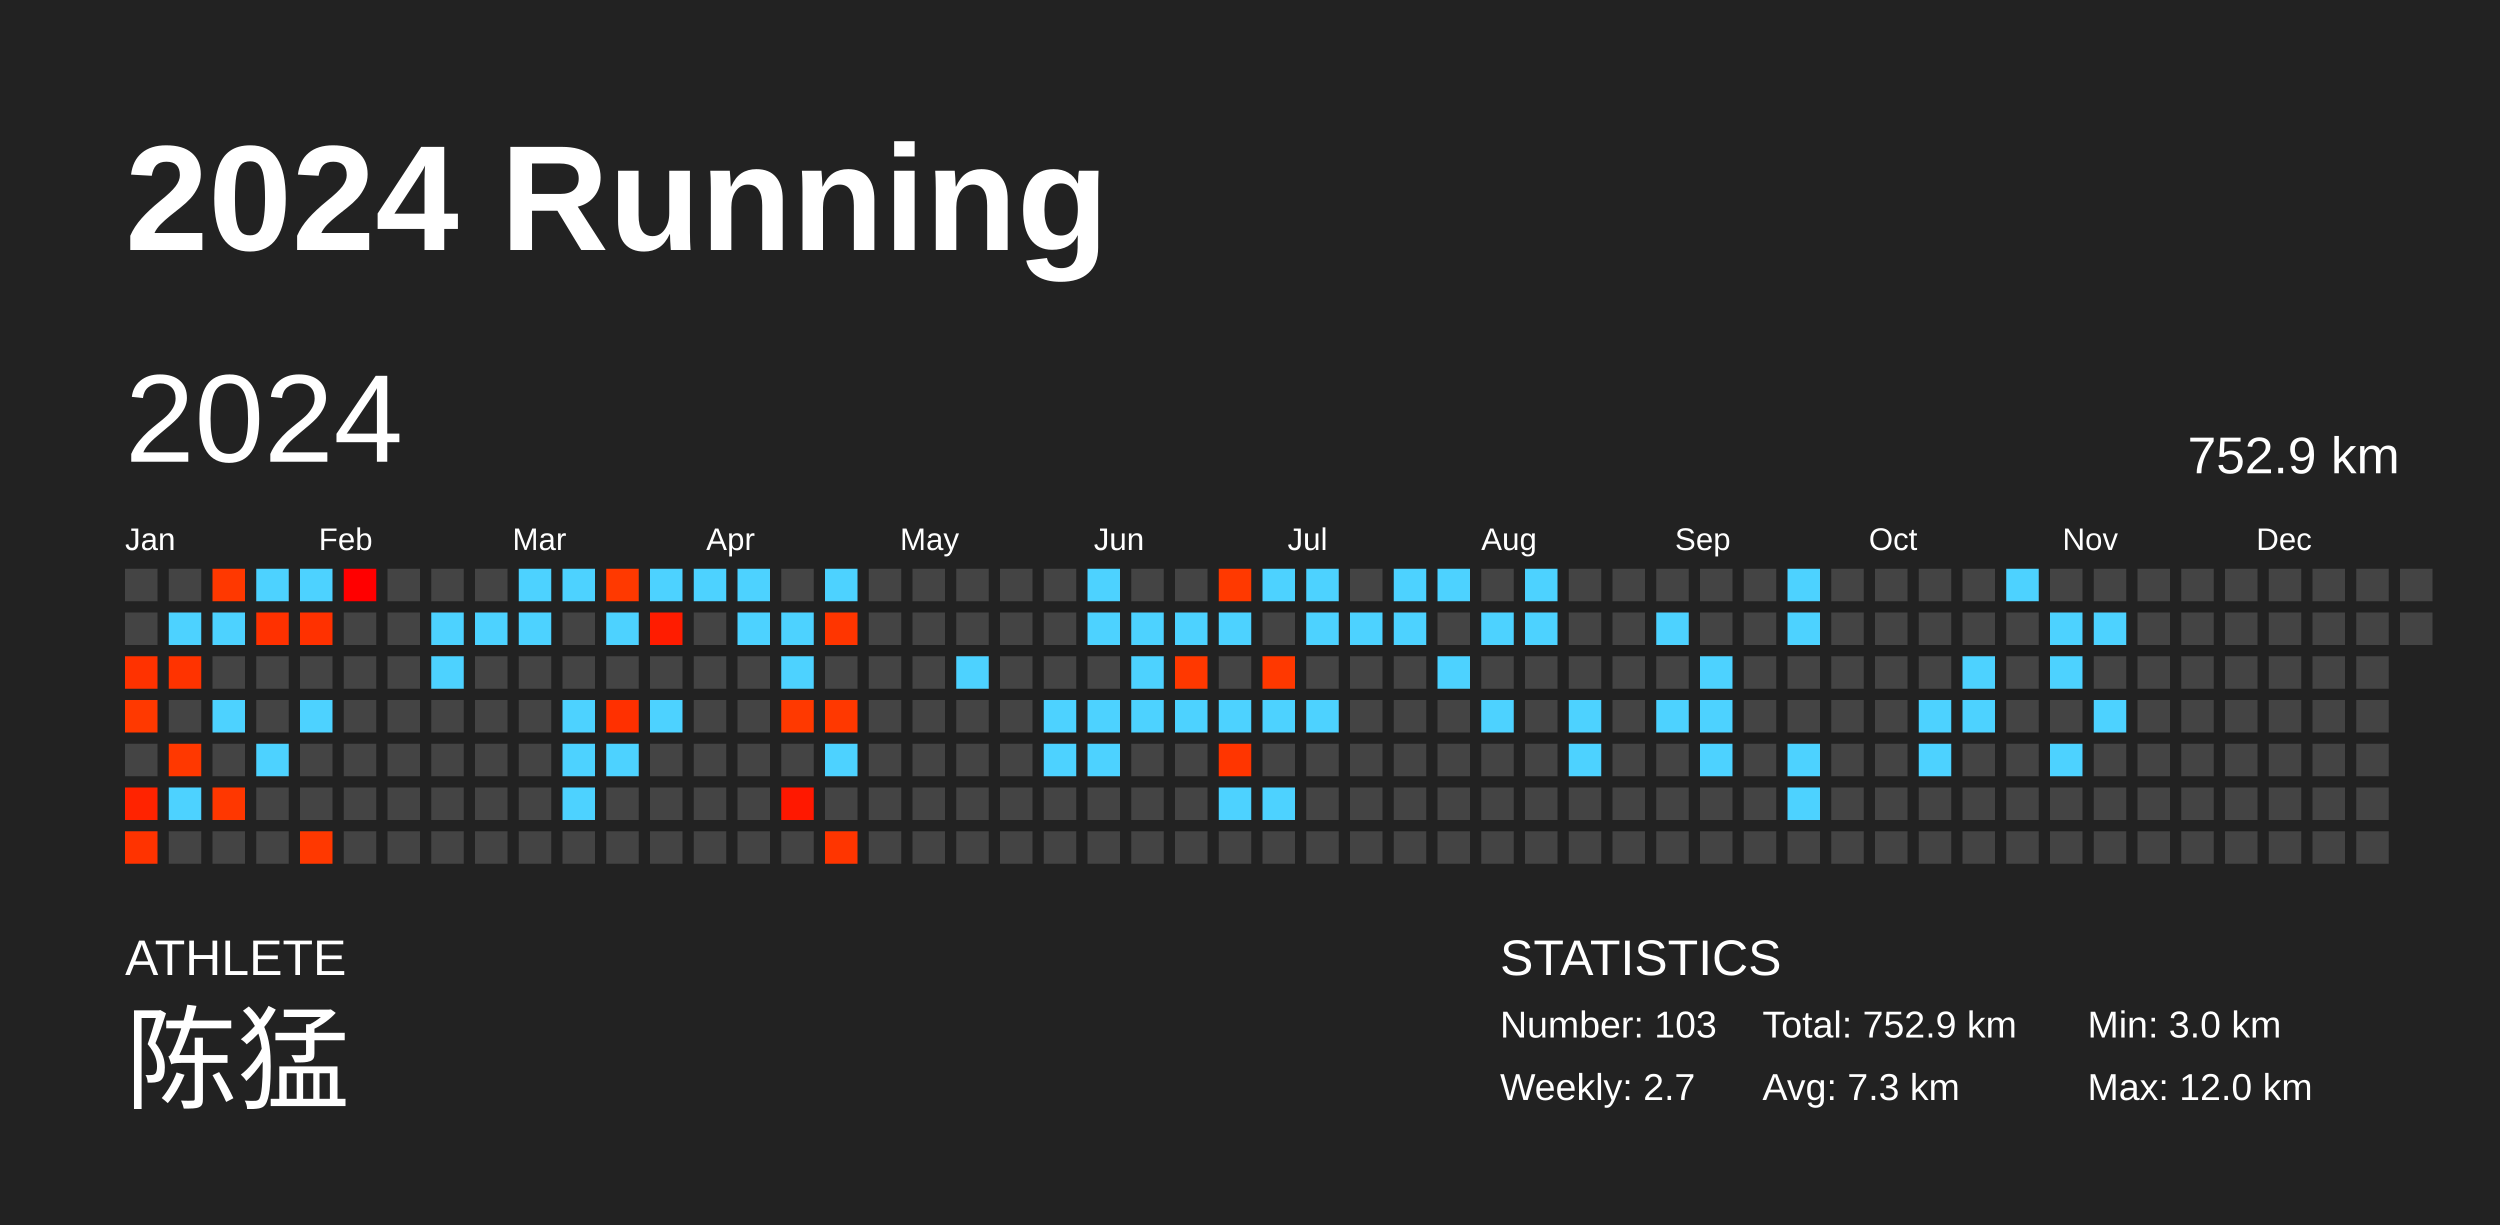
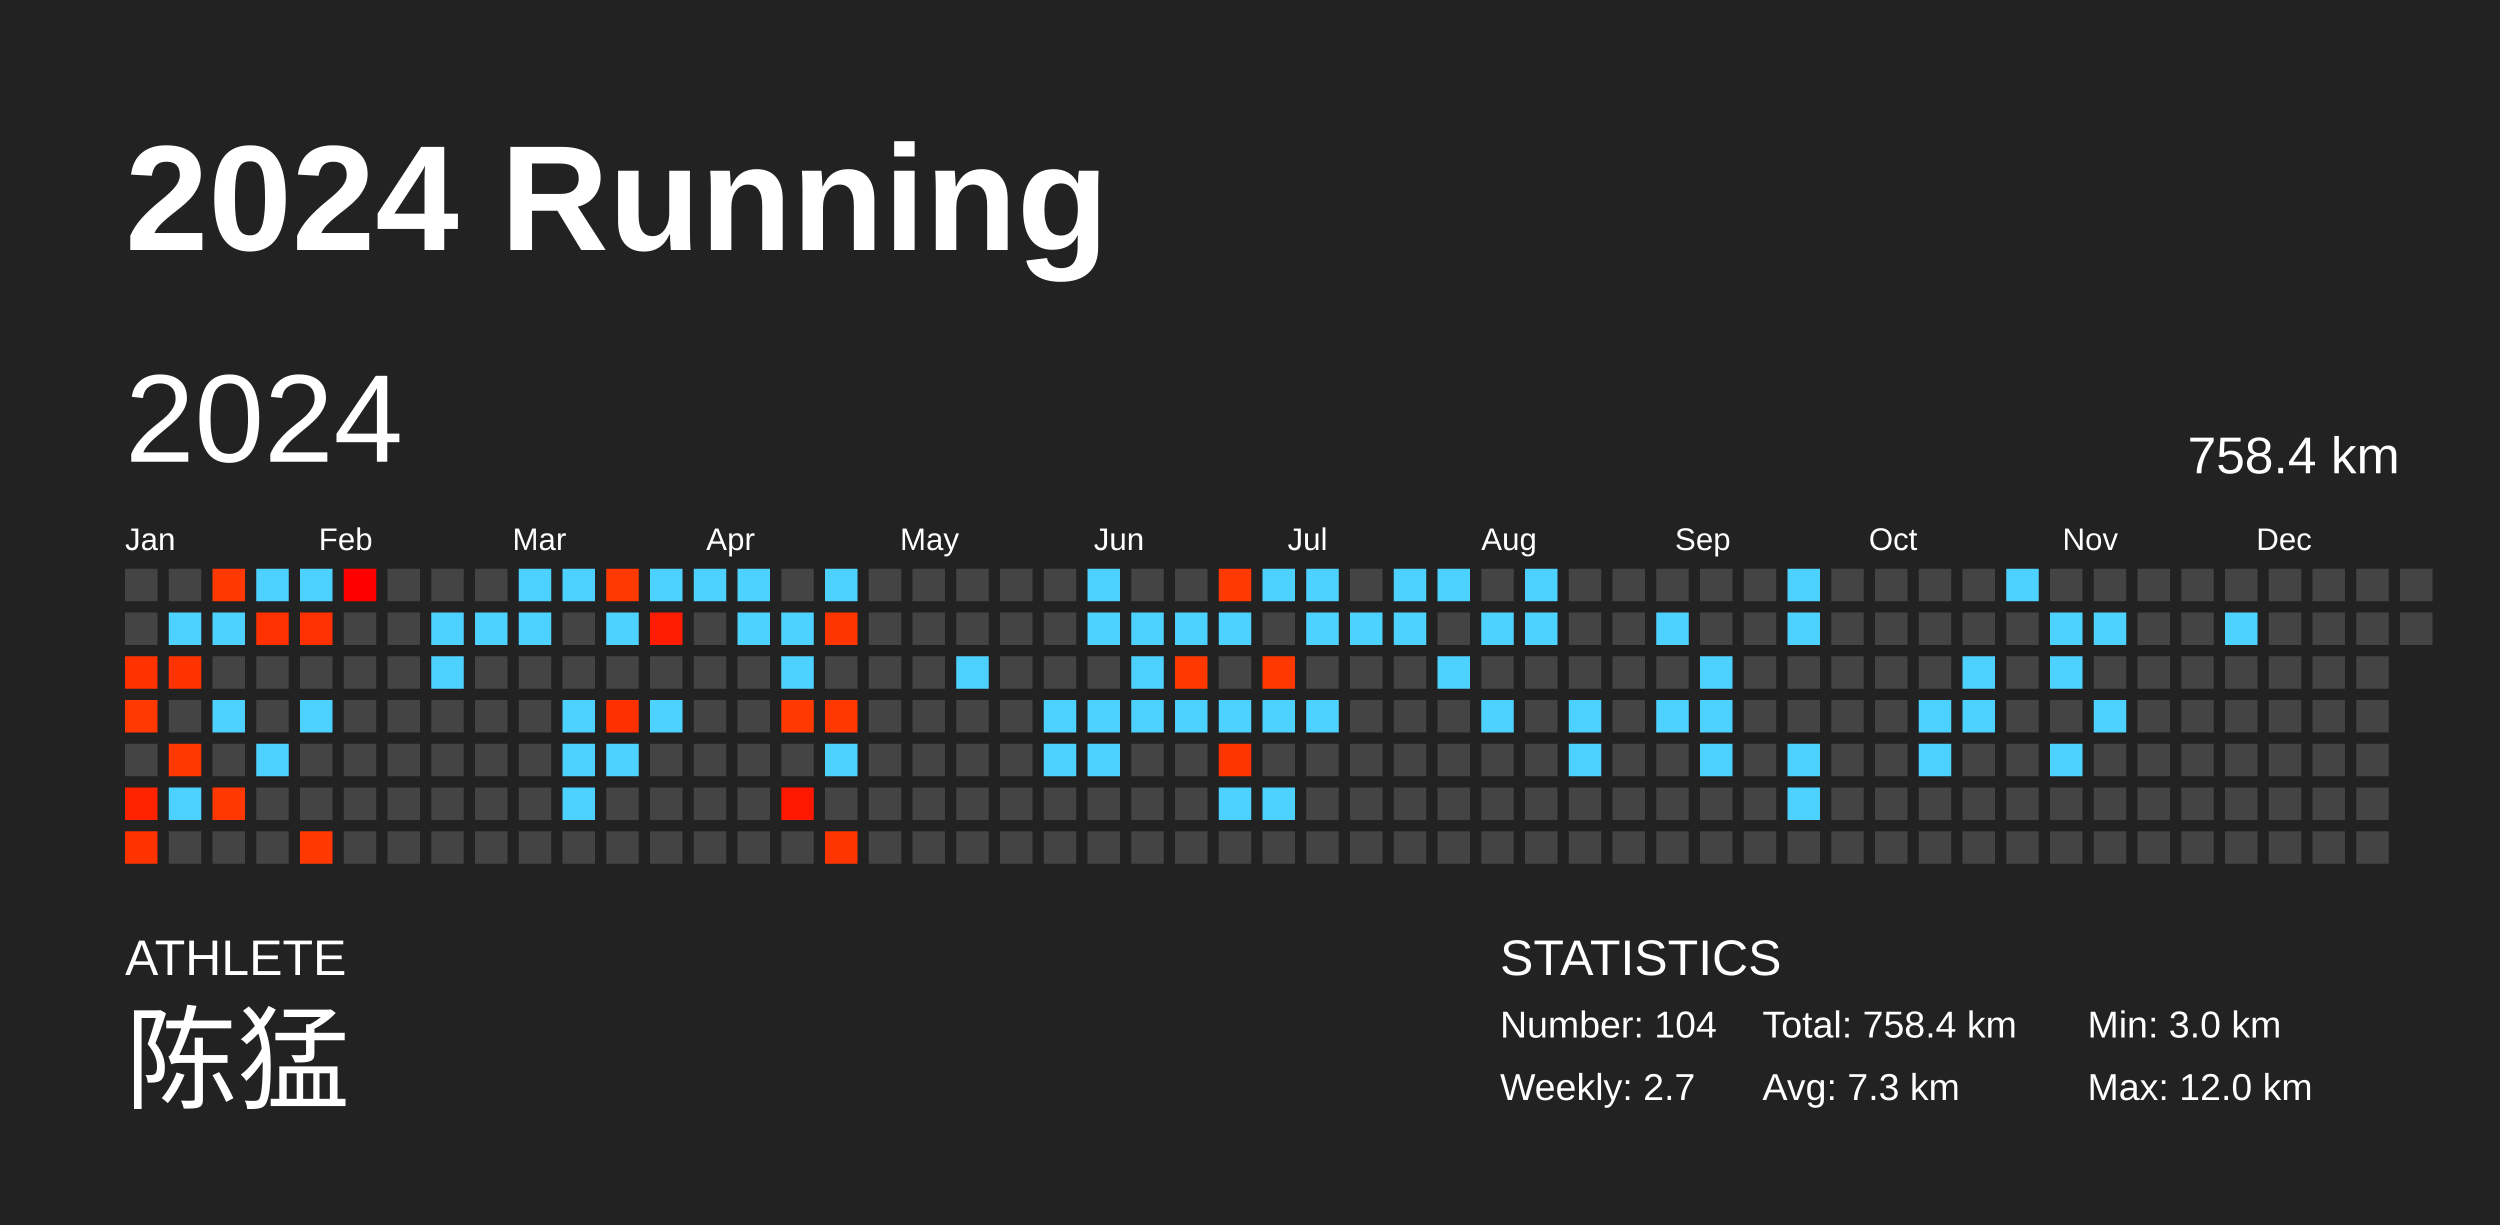
<svg xmlns="http://www.w3.org/2000/svg" baseProfile="full" height="98mm" version="1.1" viewBox="0,0,200,98" width="200mm">
  <defs />
  <rect fill="#222222" height="98" width="200" x="0" y="0" />
  <text fill="#FFFFFF" style="font-size:12px; font-family:Arial; font-weight:bold;" x="10" y="20">2024 Running</text>
  <text fill="#FFFFFF" style="font-size:4px; font-family:Arial" x="10" y="78">ATHLETE</text>
  <text fill="#FFFFFF" style="font-size:9px; font-family:Arial" x="10" y="88">陈猛</text>
  <text fill="#FFFFFF" style="font-size:4px; font-family:Arial" x="120" y="78">STATISTICS</text>
-   <text fill="#FFFFFF" style="font-size:3px; font-family:Arial" x="120" y="83">Number: 103</text>
+   <text fill="#FFFFFF" style="font-size:3px; font-family:Arial" x="120" y="83">Number: 104</text>
  <text fill="#FFFFFF" style="font-size:3px; font-family:Arial" x="120" y="88">Weekly: 2.7</text>
-   <text fill="#FFFFFF" style="font-size:3px; font-family:Arial" x="141" y="83">Total: 752.9 km</text>
+   <text fill="#FFFFFF" style="font-size:3px; font-family:Arial" x="141" y="83">Total: 758.4 km</text>
  <text fill="#FFFFFF" style="font-size:3px; font-family:Arial" x="141" y="88">Avg: 7.3 km</text>
  <text fill="#FFFFFF" style="font-size:3px; font-family:Arial" x="167" y="83">Min: 3.0 km</text>
  <text fill="#FFFFFF" style="font-size:3px; font-family:Arial" x="167" y="88">Max: 12.0 km</text>
  <text dominant-baseline="hanging" fill="#FFFFFF" style="font-size:10.0px; font-family:Arial;" x="10" y="30">2024</text>
-   <text dominant-baseline="hanging" fill="#FFFFFF" style="font-size:4.125px; font-family:Arial;" x="175" y="35">752.9 km</text>
+   <text dominant-baseline="hanging" fill="#FFFFFF" style="font-size:4.125px; font-family:Arial;" x="175" y="35">758.4 km</text>
  <text fill="#FFFFFF" style="font-size:2.5px; font-family:Arial" x="10.0" y="44">Jan</text>
  <text fill="#FFFFFF" style="font-size:2.5px; font-family:Arial" x="25.5" y="44">Feb</text>
  <text fill="#FFFFFF" style="font-size:2.5px; font-family:Arial" x="41.0" y="44">Mar</text>
  <text fill="#FFFFFF" style="font-size:2.5px; font-family:Arial" x="56.5" y="44">Apr</text>
  <text fill="#FFFFFF" style="font-size:2.5px; font-family:Arial" x="72.0" y="44">May</text>
  <text fill="#FFFFFF" style="font-size:2.5px; font-family:Arial" x="87.5" y="44">Jun</text>
  <text fill="#FFFFFF" style="font-size:2.5px; font-family:Arial" x="103.0" y="44">Jul</text>
  <text fill="#FFFFFF" style="font-size:2.5px; font-family:Arial" x="118.5" y="44">Aug</text>
  <text fill="#FFFFFF" style="font-size:2.5px; font-family:Arial" x="134.0" y="44">Sep</text>
  <text fill="#FFFFFF" style="font-size:2.5px; font-family:Arial" x="149.5" y="44">Oct</text>
  <text fill="#FFFFFF" style="font-size:2.5px; font-family:Arial" x="165.0" y="44">Nov</text>
  <text fill="#FFFFFF" style="font-size:2.5px; font-family:Arial" x="180.5" y="44">Dec</text>
  <rect fill="#444444" height="2.6" width="2.6" x="10.0" y="45.5" />
  <rect fill="#444444" height="2.6" width="2.6" x="10.0" y="49.0" />
  <rect fill="#ff3200" height="2.6" width="2.6" x="10.0" y="52.5" />
  <rect fill="#ff3900" height="2.6" width="2.6" x="10.0" y="56.0" />
  <rect fill="#444444" height="2.6" width="2.6" x="10.0" y="59.5" />
  <rect fill="#ff2300" height="2.6" width="2.6" x="10.0" y="63.0" />
  <rect fill="#ff3300" height="2.6" width="2.6" x="10.0" y="66.5" />
  <rect fill="#444444" height="2.6" width="2.6" x="13.5" y="45.5" />
  <rect fill="#4dd2ff" height="2.6" width="2.6" x="13.5" y="49.0" />
  <rect fill="#ff3300" height="2.6" width="2.6" x="13.5" y="52.5" />
  <rect fill="#444444" height="2.6" width="2.6" x="13.5" y="56.0" />
  <rect fill="#ff3800" height="2.6" width="2.6" x="13.5" y="59.5" />
  <rect fill="#4dd2ff" height="2.6" width="2.6" x="13.5" y="63.0" />
  <rect fill="#444444" height="2.6" width="2.6" x="13.5" y="66.5" />
  <rect fill="#ff3800" height="2.6" width="2.6" x="17.0" y="45.5" />
  <rect fill="#4dd2ff" height="2.6" width="2.6" x="17.0" y="49.0" />
  <rect fill="#444444" height="2.6" width="2.6" x="17.0" y="52.5" />
  <rect fill="#4dd2ff" height="2.6" width="2.6" x="17.0" y="56.0" />
  <rect fill="#444444" height="2.6" width="2.6" x="17.0" y="59.5" />
  <rect fill="#ff3700" height="2.6" width="2.6" x="17.0" y="63.0" />
  <rect fill="#444444" height="2.6" width="2.6" x="17.0" y="66.5" />
  <rect fill="#4dd2ff" height="2.6" width="2.6" x="20.5" y="45.5" />
  <rect fill="#ff3100" height="2.6" width="2.6" x="20.5" y="49.0" />
  <rect fill="#444444" height="2.6" width="2.6" x="20.5" y="52.5" />
  <rect fill="#444444" height="2.6" width="2.6" x="20.5" y="56.0" />
  <rect fill="#4dd2ff" height="2.6" width="2.6" x="20.5" y="59.5" />
  <rect fill="#444444" height="2.6" width="2.6" x="20.5" y="63.0" />
  <rect fill="#444444" height="2.6" width="2.6" x="20.5" y="66.5" />
  <rect fill="#4dd2ff" height="2.6" width="2.6" x="24.0" y="45.5" />
  <rect fill="#ff3100" height="2.6" width="2.6" x="24.0" y="49.0" />
  <rect fill="#444444" height="2.6" width="2.6" x="24.0" y="52.5" />
  <rect fill="#4dd2ff" height="2.6" width="2.6" x="24.0" y="56.0" />
  <rect fill="#444444" height="2.6" width="2.6" x="24.0" y="59.5" />
  <rect fill="#444444" height="2.6" width="2.6" x="24.0" y="63.0" />
  <rect fill="#ff3800" height="2.6" width="2.6" x="24.0" y="66.5" />
  <rect fill="#ff0000" height="2.6" width="2.6" x="27.5" y="45.5" />
  <rect fill="#444444" height="2.6" width="2.6" x="27.5" y="49.0" />
  <rect fill="#444444" height="2.6" width="2.6" x="27.5" y="52.5" />
  <rect fill="#444444" height="2.6" width="2.6" x="27.5" y="56.0" />
  <rect fill="#444444" height="2.6" width="2.6" x="27.5" y="59.5" />
  <rect fill="#444444" height="2.6" width="2.6" x="27.5" y="63.0" />
  <rect fill="#444444" height="2.6" width="2.6" x="27.5" y="66.5" />
  <rect fill="#444444" height="2.6" width="2.6" x="31.0" y="45.5" />
  <rect fill="#444444" height="2.6" width="2.6" x="31.0" y="49.0" />
  <rect fill="#444444" height="2.6" width="2.6" x="31.0" y="52.5" />
  <rect fill="#444444" height="2.6" width="2.6" x="31.0" y="56.0" />
  <rect fill="#444444" height="2.6" width="2.6" x="31.0" y="59.5" />
  <rect fill="#444444" height="2.6" width="2.6" x="31.0" y="63.0" />
  <rect fill="#444444" height="2.6" width="2.6" x="31.0" y="66.5" />
  <rect fill="#444444" height="2.6" width="2.6" x="34.5" y="45.5" />
  <rect fill="#4dd2ff" height="2.6" width="2.6" x="34.5" y="49.0" />
  <rect fill="#4dd2ff" height="2.6" width="2.6" x="34.5" y="52.5" />
  <rect fill="#444444" height="2.6" width="2.6" x="34.5" y="56.0" />
  <rect fill="#444444" height="2.6" width="2.6" x="34.5" y="59.5" />
  <rect fill="#444444" height="2.6" width="2.6" x="34.5" y="63.0" />
  <rect fill="#444444" height="2.6" width="2.6" x="34.5" y="66.5" />
  <rect fill="#444444" height="2.6" width="2.6" x="38.0" y="45.5" />
  <rect fill="#4dd2ff" height="2.6" width="2.6" x="38.0" y="49.0" />
  <rect fill="#444444" height="2.6" width="2.6" x="38.0" y="52.5" />
  <rect fill="#444444" height="2.6" width="2.6" x="38.0" y="56.0" />
  <rect fill="#444444" height="2.6" width="2.6" x="38.0" y="59.5" />
  <rect fill="#444444" height="2.6" width="2.6" x="38.0" y="63.0" />
  <rect fill="#444444" height="2.6" width="2.6" x="38.0" y="66.5" />
  <rect fill="#4dd2ff" height="2.6" width="2.6" x="41.5" y="45.5" />
  <rect fill="#4dd2ff" height="2.6" width="2.6" x="41.5" y="49.0" />
  <rect fill="#444444" height="2.6" width="2.6" x="41.5" y="52.5" />
  <rect fill="#444444" height="2.6" width="2.6" x="41.5" y="56.0" />
  <rect fill="#444444" height="2.6" width="2.6" x="41.5" y="59.5" />
  <rect fill="#444444" height="2.6" width="2.6" x="41.5" y="63.0" />
  <rect fill="#444444" height="2.6" width="2.6" x="41.5" y="66.5" />
  <rect fill="#4dd2ff" height="2.6" width="2.6" x="45.0" y="45.5" />
  <rect fill="#444444" height="2.6" width="2.6" x="45.0" y="49.0" />
  <rect fill="#444444" height="2.6" width="2.6" x="45.0" y="52.5" />
  <rect fill="#4dd2ff" height="2.6" width="2.6" x="45.0" y="56.0" />
  <rect fill="#4dd2ff" height="2.6" width="2.6" x="45.0" y="59.5" />
  <rect fill="#4dd2ff" height="2.6" width="2.6" x="45.0" y="63.0" />
  <rect fill="#444444" height="2.6" width="2.6" x="45.0" y="66.5" />
  <rect fill="#ff3900" height="2.6" width="2.6" x="48.5" y="45.5" />
  <rect fill="#4dd2ff" height="2.6" width="2.6" x="48.5" y="49.0" />
  <rect fill="#444444" height="2.6" width="2.6" x="48.5" y="52.5" />
  <rect fill="#ff3000" height="2.6" width="2.6" x="48.5" y="56.0" />
  <rect fill="#4dd2ff" height="2.6" width="2.6" x="48.5" y="59.5" />
  <rect fill="#444444" height="2.6" width="2.6" x="48.5" y="63.0" />
  <rect fill="#444444" height="2.6" width="2.6" x="48.5" y="66.5" />
  <rect fill="#4dd2ff" height="2.6" width="2.6" x="52.0" y="45.5" />
  <rect fill="#ff1c00" height="2.6" width="2.6" x="52.0" y="49.0" />
  <rect fill="#444444" height="2.6" width="2.6" x="52.0" y="52.5" />
  <rect fill="#4dd2ff" height="2.6" width="2.6" x="52.0" y="56.0" />
  <rect fill="#444444" height="2.6" width="2.6" x="52.0" y="59.5" />
  <rect fill="#444444" height="2.6" width="2.6" x="52.0" y="63.0" />
  <rect fill="#444444" height="2.6" width="2.6" x="52.0" y="66.5" />
  <rect fill="#4dd2ff" height="2.6" width="2.6" x="55.5" y="45.5" />
  <rect fill="#444444" height="2.6" width="2.6" x="55.5" y="49.0" />
  <rect fill="#444444" height="2.6" width="2.6" x="55.5" y="52.5" />
  <rect fill="#444444" height="2.6" width="2.6" x="55.5" y="56.0" />
  <rect fill="#444444" height="2.6" width="2.6" x="55.5" y="59.5" />
  <rect fill="#444444" height="2.6" width="2.6" x="55.5" y="63.0" />
  <rect fill="#444444" height="2.6" width="2.6" x="55.5" y="66.5" />
  <rect fill="#4dd2ff" height="2.6" width="2.6" x="59.0" y="45.5" />
  <rect fill="#4dd2ff" height="2.6" width="2.6" x="59.0" y="49.0" />
  <rect fill="#444444" height="2.6" width="2.6" x="59.0" y="52.5" />
  <rect fill="#444444" height="2.6" width="2.6" x="59.0" y="56.0" />
  <rect fill="#444444" height="2.6" width="2.6" x="59.0" y="59.5" />
  <rect fill="#444444" height="2.6" width="2.6" x="59.0" y="63.0" />
  <rect fill="#444444" height="2.6" width="2.6" x="59.0" y="66.5" />
  <rect fill="#444444" height="2.6" width="2.6" x="62.5" y="45.5" />
  <rect fill="#4dd2ff" height="2.6" width="2.6" x="62.5" y="49.0" />
  <rect fill="#4dd2ff" height="2.6" width="2.6" x="62.5" y="52.5" />
  <rect fill="#ff3900" height="2.6" width="2.6" x="62.5" y="56.0" />
  <rect fill="#444444" height="2.6" width="2.6" x="62.5" y="59.5" />
  <rect fill="#ff1800" height="2.6" width="2.6" x="62.5" y="63.0" />
  <rect fill="#444444" height="2.6" width="2.6" x="62.5" y="66.5" />
  <rect fill="#4dd2ff" height="2.6" width="2.6" x="66.0" y="45.5" />
  <rect fill="#ff3500" height="2.6" width="2.6" x="66.0" y="49.0" />
  <rect fill="#444444" height="2.6" width="2.6" x="66.0" y="52.5" />
  <rect fill="#ff3800" height="2.6" width="2.6" x="66.0" y="56.0" />
  <rect fill="#4dd2ff" height="2.6" width="2.6" x="66.0" y="59.5" />
  <rect fill="#444444" height="2.6" width="2.6" x="66.0" y="63.0" />
  <rect fill="#ff3500" height="2.6" width="2.6" x="66.0" y="66.5" />
  <rect fill="#444444" height="2.6" width="2.6" x="69.5" y="45.5" />
  <rect fill="#444444" height="2.6" width="2.6" x="69.5" y="49.0" />
  <rect fill="#444444" height="2.6" width="2.6" x="69.5" y="52.5" />
  <rect fill="#444444" height="2.6" width="2.6" x="69.5" y="56.0" />
  <rect fill="#444444" height="2.6" width="2.6" x="69.5" y="59.5" />
  <rect fill="#444444" height="2.6" width="2.6" x="69.5" y="63.0" />
  <rect fill="#444444" height="2.6" width="2.6" x="69.5" y="66.5" />
  <rect fill="#444444" height="2.6" width="2.6" x="73.0" y="45.5" />
  <rect fill="#444444" height="2.6" width="2.6" x="73.0" y="49.0" />
  <rect fill="#444444" height="2.6" width="2.6" x="73.0" y="52.5" />
  <rect fill="#444444" height="2.6" width="2.6" x="73.0" y="56.0" />
  <rect fill="#444444" height="2.6" width="2.6" x="73.0" y="59.5" />
  <rect fill="#444444" height="2.6" width="2.6" x="73.0" y="63.0" />
  <rect fill="#444444" height="2.6" width="2.6" x="73.0" y="66.5" />
  <rect fill="#444444" height="2.6" width="2.6" x="76.5" y="45.5" />
  <rect fill="#444444" height="2.6" width="2.6" x="76.5" y="49.0" />
  <rect fill="#4dd2ff" height="2.6" width="2.6" x="76.5" y="52.5" />
  <rect fill="#444444" height="2.6" width="2.6" x="76.5" y="56.0" />
  <rect fill="#444444" height="2.6" width="2.6" x="76.5" y="59.5" />
  <rect fill="#444444" height="2.6" width="2.6" x="76.5" y="63.0" />
  <rect fill="#444444" height="2.6" width="2.6" x="76.5" y="66.5" />
  <rect fill="#444444" height="2.6" width="2.6" x="80.0" y="45.5" />
  <rect fill="#444444" height="2.6" width="2.6" x="80.0" y="49.0" />
  <rect fill="#444444" height="2.6" width="2.6" x="80.0" y="52.5" />
  <rect fill="#444444" height="2.6" width="2.6" x="80.0" y="56.0" />
  <rect fill="#444444" height="2.6" width="2.6" x="80.0" y="59.5" />
  <rect fill="#444444" height="2.6" width="2.6" x="80.0" y="63.0" />
  <rect fill="#444444" height="2.6" width="2.6" x="80.0" y="66.5" />
  <rect fill="#444444" height="2.6" width="2.6" x="83.5" y="45.5" />
  <rect fill="#444444" height="2.6" width="2.6" x="83.5" y="49.0" />
  <rect fill="#444444" height="2.6" width="2.6" x="83.5" y="52.5" />
  <rect fill="#4dd2ff" height="2.6" width="2.6" x="83.5" y="56.0" />
  <rect fill="#4dd2ff" height="2.6" width="2.6" x="83.5" y="59.5" />
  <rect fill="#444444" height="2.6" width="2.6" x="83.5" y="63.0" />
  <rect fill="#444444" height="2.6" width="2.6" x="83.5" y="66.5" />
  <rect fill="#4dd2ff" height="2.6" width="2.6" x="87.0" y="45.5" />
  <rect fill="#4dd2ff" height="2.6" width="2.6" x="87.0" y="49.0" />
  <rect fill="#444444" height="2.6" width="2.6" x="87.0" y="52.5" />
  <rect fill="#4dd2ff" height="2.6" width="2.6" x="87.0" y="56.0" />
  <rect fill="#4dd2ff" height="2.6" width="2.6" x="87.0" y="59.5" />
  <rect fill="#444444" height="2.6" width="2.6" x="87.0" y="63.0" />
  <rect fill="#444444" height="2.6" width="2.6" x="87.0" y="66.5" />
  <rect fill="#444444" height="2.6" width="2.6" x="90.5" y="45.5" />
  <rect fill="#4dd2ff" height="2.6" width="2.6" x="90.5" y="49.0" />
  <rect fill="#4dd2ff" height="2.6" width="2.6" x="90.5" y="52.5" />
  <rect fill="#4dd2ff" height="2.6" width="2.6" x="90.5" y="56.0" />
  <rect fill="#444444" height="2.6" width="2.6" x="90.5" y="59.5" />
  <rect fill="#444444" height="2.6" width="2.6" x="90.5" y="63.0" />
  <rect fill="#444444" height="2.6" width="2.6" x="90.5" y="66.5" />
  <rect fill="#444444" height="2.6" width="2.6" x="94.0" y="45.5" />
  <rect fill="#4dd2ff" height="2.6" width="2.6" x="94.0" y="49.0" />
  <rect fill="#ff3800" height="2.6" width="2.6" x="94.0" y="52.5" />
  <rect fill="#4dd2ff" height="2.6" width="2.6" x="94.0" y="56.0" />
  <rect fill="#444444" height="2.6" width="2.6" x="94.0" y="59.5" />
  <rect fill="#444444" height="2.6" width="2.6" x="94.0" y="63.0" />
  <rect fill="#444444" height="2.6" width="2.6" x="94.0" y="66.5" />
  <rect fill="#ff3900" height="2.6" width="2.6" x="97.5" y="45.5" />
  <rect fill="#4dd2ff" height="2.6" width="2.6" x="97.5" y="49.0" />
  <rect fill="#444444" height="2.6" width="2.6" x="97.5" y="52.5" />
  <rect fill="#4dd2ff" height="2.6" width="2.6" x="97.5" y="56.0" />
  <rect fill="#ff3500" height="2.6" width="2.6" x="97.5" y="59.5" />
  <rect fill="#4dd2ff" height="2.6" width="2.6" x="97.5" y="63.0" />
  <rect fill="#444444" height="2.6" width="2.6" x="97.5" y="66.5" />
  <rect fill="#4dd2ff" height="2.6" width="2.6" x="101.0" y="45.5" />
  <rect fill="#444444" height="2.6" width="2.6" x="101.0" y="49.0" />
  <rect fill="#ff3800" height="2.6" width="2.6" x="101.0" y="52.5" />
  <rect fill="#4dd2ff" height="2.6" width="2.6" x="101.0" y="56.0" />
  <rect fill="#444444" height="2.6" width="2.6" x="101.0" y="59.5" />
  <rect fill="#4dd2ff" height="2.6" width="2.6" x="101.0" y="63.0" />
  <rect fill="#444444" height="2.6" width="2.6" x="101.0" y="66.5" />
  <rect fill="#4dd2ff" height="2.6" width="2.6" x="104.5" y="45.5" />
  <rect fill="#4dd2ff" height="2.6" width="2.6" x="104.5" y="49.0" />
  <rect fill="#444444" height="2.6" width="2.6" x="104.5" y="52.5" />
  <rect fill="#4dd2ff" height="2.6" width="2.6" x="104.5" y="56.0" />
  <rect fill="#444444" height="2.6" width="2.6" x="104.5" y="59.5" />
  <rect fill="#444444" height="2.6" width="2.6" x="104.5" y="63.0" />
  <rect fill="#444444" height="2.6" width="2.6" x="104.5" y="66.5" />
  <rect fill="#444444" height="2.6" width="2.6" x="108.0" y="45.5" />
  <rect fill="#4dd2ff" height="2.6" width="2.6" x="108.0" y="49.0" />
  <rect fill="#444444" height="2.6" width="2.6" x="108.0" y="52.5" />
  <rect fill="#444444" height="2.6" width="2.6" x="108.0" y="56.0" />
  <rect fill="#444444" height="2.6" width="2.6" x="108.0" y="59.5" />
  <rect fill="#444444" height="2.6" width="2.6" x="108.0" y="63.0" />
  <rect fill="#444444" height="2.6" width="2.6" x="108.0" y="66.5" />
  <rect fill="#4dd2ff" height="2.6" width="2.6" x="111.5" y="45.5" />
  <rect fill="#4dd2ff" height="2.6" width="2.6" x="111.5" y="49.0" />
  <rect fill="#444444" height="2.6" width="2.6" x="111.5" y="52.5" />
  <rect fill="#444444" height="2.6" width="2.6" x="111.5" y="56.0" />
  <rect fill="#444444" height="2.6" width="2.6" x="111.5" y="59.5" />
  <rect fill="#444444" height="2.6" width="2.6" x="111.5" y="63.0" />
  <rect fill="#444444" height="2.6" width="2.6" x="111.5" y="66.5" />
  <rect fill="#4dd2ff" height="2.6" width="2.6" x="115.0" y="45.5" />
  <rect fill="#444444" height="2.6" width="2.6" x="115.0" y="49.0" />
  <rect fill="#4dd2ff" height="2.6" width="2.6" x="115.0" y="52.5" />
  <rect fill="#444444" height="2.6" width="2.6" x="115.0" y="56.0" />
  <rect fill="#444444" height="2.6" width="2.6" x="115.0" y="59.5" />
  <rect fill="#444444" height="2.6" width="2.6" x="115.0" y="63.0" />
  <rect fill="#444444" height="2.6" width="2.6" x="115.0" y="66.5" />
  <rect fill="#444444" height="2.6" width="2.6" x="118.5" y="45.5" />
  <rect fill="#4dd2ff" height="2.6" width="2.6" x="118.5" y="49.0" />
  <rect fill="#444444" height="2.6" width="2.6" x="118.5" y="52.5" />
  <rect fill="#4dd2ff" height="2.6" width="2.6" x="118.5" y="56.0" />
  <rect fill="#444444" height="2.6" width="2.6" x="118.5" y="59.5" />
  <rect fill="#444444" height="2.6" width="2.6" x="118.5" y="63.0" />
  <rect fill="#444444" height="2.6" width="2.6" x="118.5" y="66.5" />
  <rect fill="#4dd2ff" height="2.6" width="2.6" x="122.0" y="45.5" />
  <rect fill="#4dd2ff" height="2.6" width="2.6" x="122.0" y="49.0" />
  <rect fill="#444444" height="2.6" width="2.6" x="122.0" y="52.5" />
  <rect fill="#444444" height="2.6" width="2.6" x="122.0" y="56.0" />
  <rect fill="#444444" height="2.6" width="2.6" x="122.0" y="59.5" />
  <rect fill="#444444" height="2.6" width="2.6" x="122.0" y="63.0" />
  <rect fill="#444444" height="2.6" width="2.6" x="122.0" y="66.5" />
  <rect fill="#444444" height="2.6" width="2.6" x="125.5" y="45.5" />
  <rect fill="#444444" height="2.6" width="2.6" x="125.5" y="49.0" />
  <rect fill="#444444" height="2.6" width="2.6" x="125.5" y="52.5" />
  <rect fill="#4dd2ff" height="2.6" width="2.6" x="125.5" y="56.0" />
  <rect fill="#4dd2ff" height="2.6" width="2.6" x="125.5" y="59.5" />
  <rect fill="#444444" height="2.6" width="2.6" x="125.5" y="63.0" />
  <rect fill="#444444" height="2.6" width="2.6" x="125.5" y="66.5" />
  <rect fill="#444444" height="2.6" width="2.6" x="129.0" y="45.5" />
  <rect fill="#444444" height="2.6" width="2.6" x="129.0" y="49.0" />
  <rect fill="#444444" height="2.6" width="2.6" x="129.0" y="52.5" />
  <rect fill="#444444" height="2.6" width="2.6" x="129.0" y="56.0" />
  <rect fill="#444444" height="2.6" width="2.6" x="129.0" y="59.5" />
  <rect fill="#444444" height="2.6" width="2.6" x="129.0" y="63.0" />
  <rect fill="#444444" height="2.6" width="2.6" x="129.0" y="66.5" />
  <rect fill="#444444" height="2.6" width="2.6" x="132.5" y="45.5" />
  <rect fill="#4dd2ff" height="2.6" width="2.6" x="132.5" y="49.0" />
  <rect fill="#444444" height="2.6" width="2.6" x="132.5" y="52.5" />
  <rect fill="#4dd2ff" height="2.6" width="2.6" x="132.5" y="56.0" />
  <rect fill="#444444" height="2.6" width="2.6" x="132.5" y="59.5" />
  <rect fill="#444444" height="2.6" width="2.6" x="132.5" y="63.0" />
  <rect fill="#444444" height="2.6" width="2.6" x="132.5" y="66.5" />
  <rect fill="#444444" height="2.6" width="2.6" x="136.0" y="45.5" />
  <rect fill="#444444" height="2.6" width="2.6" x="136.0" y="49.0" />
  <rect fill="#4dd2ff" height="2.6" width="2.6" x="136.0" y="52.5" />
  <rect fill="#4dd2ff" height="2.6" width="2.6" x="136.0" y="56.0" />
  <rect fill="#4dd2ff" height="2.6" width="2.6" x="136.0" y="59.5" />
  <rect fill="#444444" height="2.6" width="2.6" x="136.0" y="63.0" />
  <rect fill="#444444" height="2.6" width="2.6" x="136.0" y="66.5" />
  <rect fill="#444444" height="2.6" width="2.6" x="139.5" y="45.5" />
  <rect fill="#444444" height="2.6" width="2.6" x="139.5" y="49.0" />
  <rect fill="#444444" height="2.6" width="2.6" x="139.5" y="52.5" />
  <rect fill="#444444" height="2.6" width="2.6" x="139.5" y="56.0" />
  <rect fill="#444444" height="2.6" width="2.6" x="139.5" y="59.5" />
  <rect fill="#444444" height="2.6" width="2.6" x="139.5" y="63.0" />
  <rect fill="#444444" height="2.6" width="2.6" x="139.5" y="66.5" />
  <rect fill="#4dd2ff" height="2.6" width="2.6" x="143.0" y="45.5" />
  <rect fill="#4dd2ff" height="2.6" width="2.6" x="143.0" y="49.0" />
  <rect fill="#444444" height="2.6" width="2.6" x="143.0" y="52.5" />
  <rect fill="#444444" height="2.6" width="2.6" x="143.0" y="56.0" />
  <rect fill="#4dd2ff" height="2.6" width="2.6" x="143.0" y="59.5" />
  <rect fill="#4dd2ff" height="2.6" width="2.6" x="143.0" y="63.0" />
  <rect fill="#444444" height="2.6" width="2.6" x="143.0" y="66.5" />
  <rect fill="#444444" height="2.6" width="2.6" x="146.5" y="45.5" />
  <rect fill="#444444" height="2.6" width="2.6" x="146.5" y="49.0" />
  <rect fill="#444444" height="2.6" width="2.6" x="146.5" y="52.5" />
  <rect fill="#444444" height="2.6" width="2.6" x="146.5" y="56.0" />
  <rect fill="#444444" height="2.6" width="2.6" x="146.5" y="59.5" />
  <rect fill="#444444" height="2.6" width="2.6" x="146.5" y="63.0" />
  <rect fill="#444444" height="2.6" width="2.6" x="146.5" y="66.5" />
  <rect fill="#444444" height="2.6" width="2.6" x="150.0" y="45.5" />
  <rect fill="#444444" height="2.6" width="2.6" x="150.0" y="49.0" />
  <rect fill="#444444" height="2.6" width="2.6" x="150.0" y="52.5" />
  <rect fill="#444444" height="2.6" width="2.6" x="150.0" y="56.0" />
  <rect fill="#444444" height="2.6" width="2.6" x="150.0" y="59.5" />
  <rect fill="#444444" height="2.6" width="2.6" x="150.0" y="63.0" />
  <rect fill="#444444" height="2.6" width="2.6" x="150.0" y="66.5" />
  <rect fill="#444444" height="2.6" width="2.6" x="153.5" y="45.5" />
  <rect fill="#444444" height="2.6" width="2.6" x="153.5" y="49.0" />
  <rect fill="#444444" height="2.6" width="2.6" x="153.5" y="52.5" />
  <rect fill="#4dd2ff" height="2.6" width="2.6" x="153.5" y="56.0" />
  <rect fill="#4dd2ff" height="2.6" width="2.6" x="153.5" y="59.5" />
  <rect fill="#444444" height="2.6" width="2.6" x="153.5" y="63.0" />
  <rect fill="#444444" height="2.6" width="2.6" x="153.5" y="66.5" />
  <rect fill="#444444" height="2.6" width="2.6" x="157.0" y="45.5" />
  <rect fill="#444444" height="2.6" width="2.6" x="157.0" y="49.0" />
  <rect fill="#4dd2ff" height="2.6" width="2.6" x="157.0" y="52.5" />
  <rect fill="#4dd2ff" height="2.6" width="2.6" x="157.0" y="56.0" />
  <rect fill="#444444" height="2.6" width="2.6" x="157.0" y="59.5" />
  <rect fill="#444444" height="2.6" width="2.6" x="157.0" y="63.0" />
  <rect fill="#444444" height="2.6" width="2.6" x="157.0" y="66.5" />
  <rect fill="#4dd2ff" height="2.6" width="2.6" x="160.5" y="45.5" />
  <rect fill="#444444" height="2.6" width="2.6" x="160.5" y="49.0" />
  <rect fill="#444444" height="2.6" width="2.6" x="160.5" y="52.5" />
  <rect fill="#444444" height="2.6" width="2.6" x="160.5" y="56.0" />
  <rect fill="#444444" height="2.6" width="2.6" x="160.5" y="59.5" />
  <rect fill="#444444" height="2.6" width="2.6" x="160.5" y="63.0" />
  <rect fill="#444444" height="2.6" width="2.6" x="160.5" y="66.5" />
  <rect fill="#444444" height="2.6" width="2.6" x="164.0" y="45.5" />
  <rect fill="#4dd2ff" height="2.6" width="2.6" x="164.0" y="49.0" />
  <rect fill="#4dd2ff" height="2.6" width="2.6" x="164.0" y="52.5" />
  <rect fill="#444444" height="2.6" width="2.6" x="164.0" y="56.0" />
  <rect fill="#4dd2ff" height="2.6" width="2.6" x="164.0" y="59.5" />
  <rect fill="#444444" height="2.6" width="2.6" x="164.0" y="63.0" />
  <rect fill="#444444" height="2.6" width="2.6" x="164.0" y="66.5" />
  <rect fill="#444444" height="2.6" width="2.6" x="167.5" y="45.5" />
  <rect fill="#4dd2ff" height="2.6" width="2.6" x="167.5" y="49.0" />
  <rect fill="#444444" height="2.6" width="2.6" x="167.5" y="52.5" />
  <rect fill="#4dd2ff" height="2.6" width="2.6" x="167.5" y="56.0" />
  <rect fill="#444444" height="2.6" width="2.6" x="167.5" y="59.5" />
  <rect fill="#444444" height="2.6" width="2.6" x="167.5" y="63.0" />
  <rect fill="#444444" height="2.6" width="2.6" x="167.5" y="66.5" />
  <rect fill="#444444" height="2.6" width="2.6" x="171.0" y="45.5" />
  <rect fill="#444444" height="2.6" width="2.6" x="171.0" y="49.0" />
  <rect fill="#444444" height="2.6" width="2.6" x="171.0" y="52.5" />
  <rect fill="#444444" height="2.6" width="2.6" x="171.0" y="56.0" />
  <rect fill="#444444" height="2.6" width="2.6" x="171.0" y="59.5" />
  <rect fill="#444444" height="2.6" width="2.6" x="171.0" y="63.0" />
  <rect fill="#444444" height="2.6" width="2.6" x="171.0" y="66.5" />
  <rect fill="#444444" height="2.6" width="2.6" x="174.5" y="45.5" />
  <rect fill="#444444" height="2.6" width="2.6" x="174.5" y="49.0" />
  <rect fill="#444444" height="2.6" width="2.6" x="174.5" y="52.5" />
  <rect fill="#444444" height="2.6" width="2.6" x="174.5" y="56.0" />
  <rect fill="#444444" height="2.6" width="2.6" x="174.5" y="59.5" />
  <rect fill="#444444" height="2.6" width="2.6" x="174.5" y="63.0" />
  <rect fill="#444444" height="2.6" width="2.6" x="174.5" y="66.5" />
  <rect fill="#444444" height="2.6" width="2.6" x="178.0" y="45.5" />
-   <rect fill="#444444" height="2.6" width="2.6" x="178.0" y="49.0" />
+   <rect fill="#4dd2ff" height="2.6" width="2.6" x="178.0" y="49.0" />
  <rect fill="#444444" height="2.6" width="2.6" x="178.0" y="52.5" />
  <rect fill="#444444" height="2.6" width="2.6" x="178.0" y="56.0" />
  <rect fill="#444444" height="2.6" width="2.6" x="178.0" y="59.5" />
  <rect fill="#444444" height="2.6" width="2.6" x="178.0" y="63.0" />
  <rect fill="#444444" height="2.6" width="2.6" x="178.0" y="66.5" />
  <rect fill="#444444" height="2.6" width="2.6" x="181.5" y="45.5" />
  <rect fill="#444444" height="2.6" width="2.6" x="181.5" y="49.0" />
  <rect fill="#444444" height="2.6" width="2.6" x="181.5" y="52.5" />
  <rect fill="#444444" height="2.6" width="2.6" x="181.5" y="56.0" />
  <rect fill="#444444" height="2.6" width="2.6" x="181.5" y="59.5" />
  <rect fill="#444444" height="2.6" width="2.6" x="181.5" y="63.0" />
  <rect fill="#444444" height="2.6" width="2.6" x="181.5" y="66.5" />
  <rect fill="#444444" height="2.6" width="2.6" x="185.0" y="45.5" />
  <rect fill="#444444" height="2.6" width="2.6" x="185.0" y="49.0" />
  <rect fill="#444444" height="2.6" width="2.6" x="185.0" y="52.5" />
  <rect fill="#444444" height="2.6" width="2.6" x="185.0" y="56.0" />
  <rect fill="#444444" height="2.6" width="2.6" x="185.0" y="59.5" />
  <rect fill="#444444" height="2.6" width="2.6" x="185.0" y="63.0" />
  <rect fill="#444444" height="2.6" width="2.6" x="185.0" y="66.5" />
  <rect fill="#444444" height="2.6" width="2.6" x="188.5" y="45.5" />
  <rect fill="#444444" height="2.6" width="2.6" x="188.5" y="49.0" />
  <rect fill="#444444" height="2.6" width="2.6" x="188.5" y="52.5" />
  <rect fill="#444444" height="2.6" width="2.6" x="188.5" y="56.0" />
  <rect fill="#444444" height="2.6" width="2.6" x="188.5" y="59.5" />
  <rect fill="#444444" height="2.6" width="2.6" x="188.5" y="63.0" />
  <rect fill="#444444" height="2.6" width="2.6" x="188.5" y="66.5" />
  <rect fill="#444444" height="2.6" width="2.6" x="192.0" y="45.5" />
  <rect fill="#444444" height="2.6" width="2.6" x="192.0" y="49.0" />
</svg>
